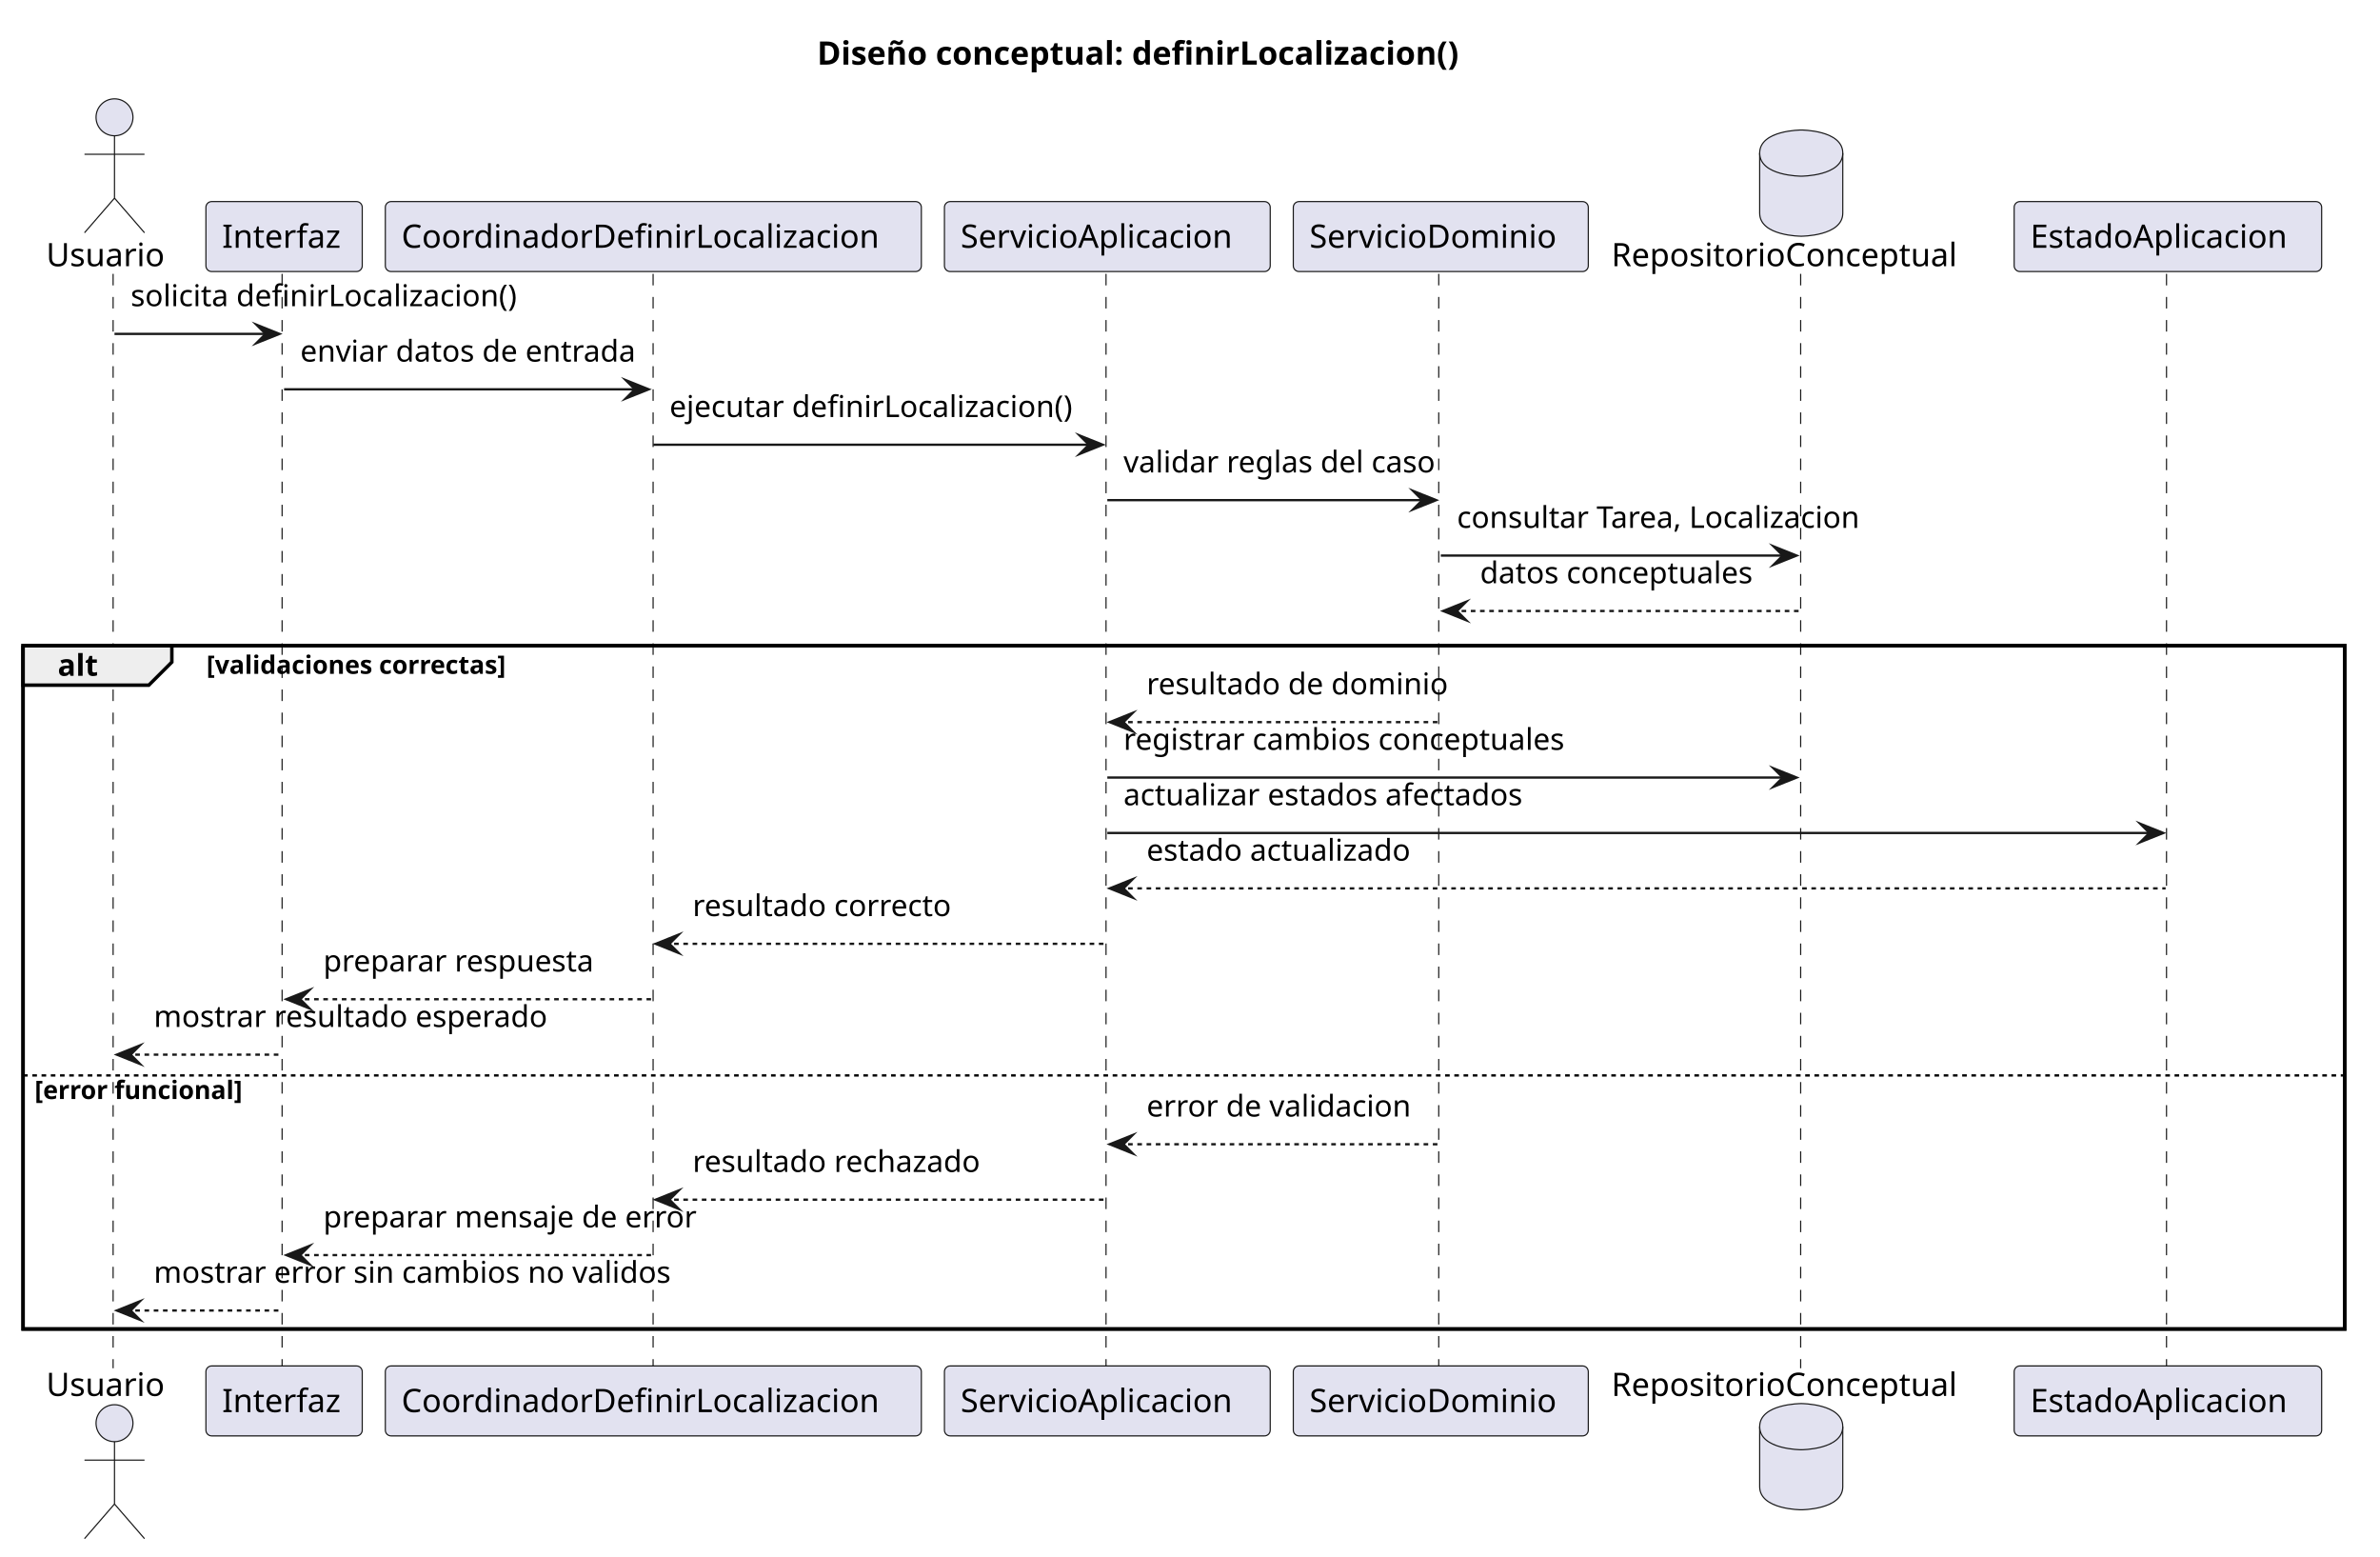
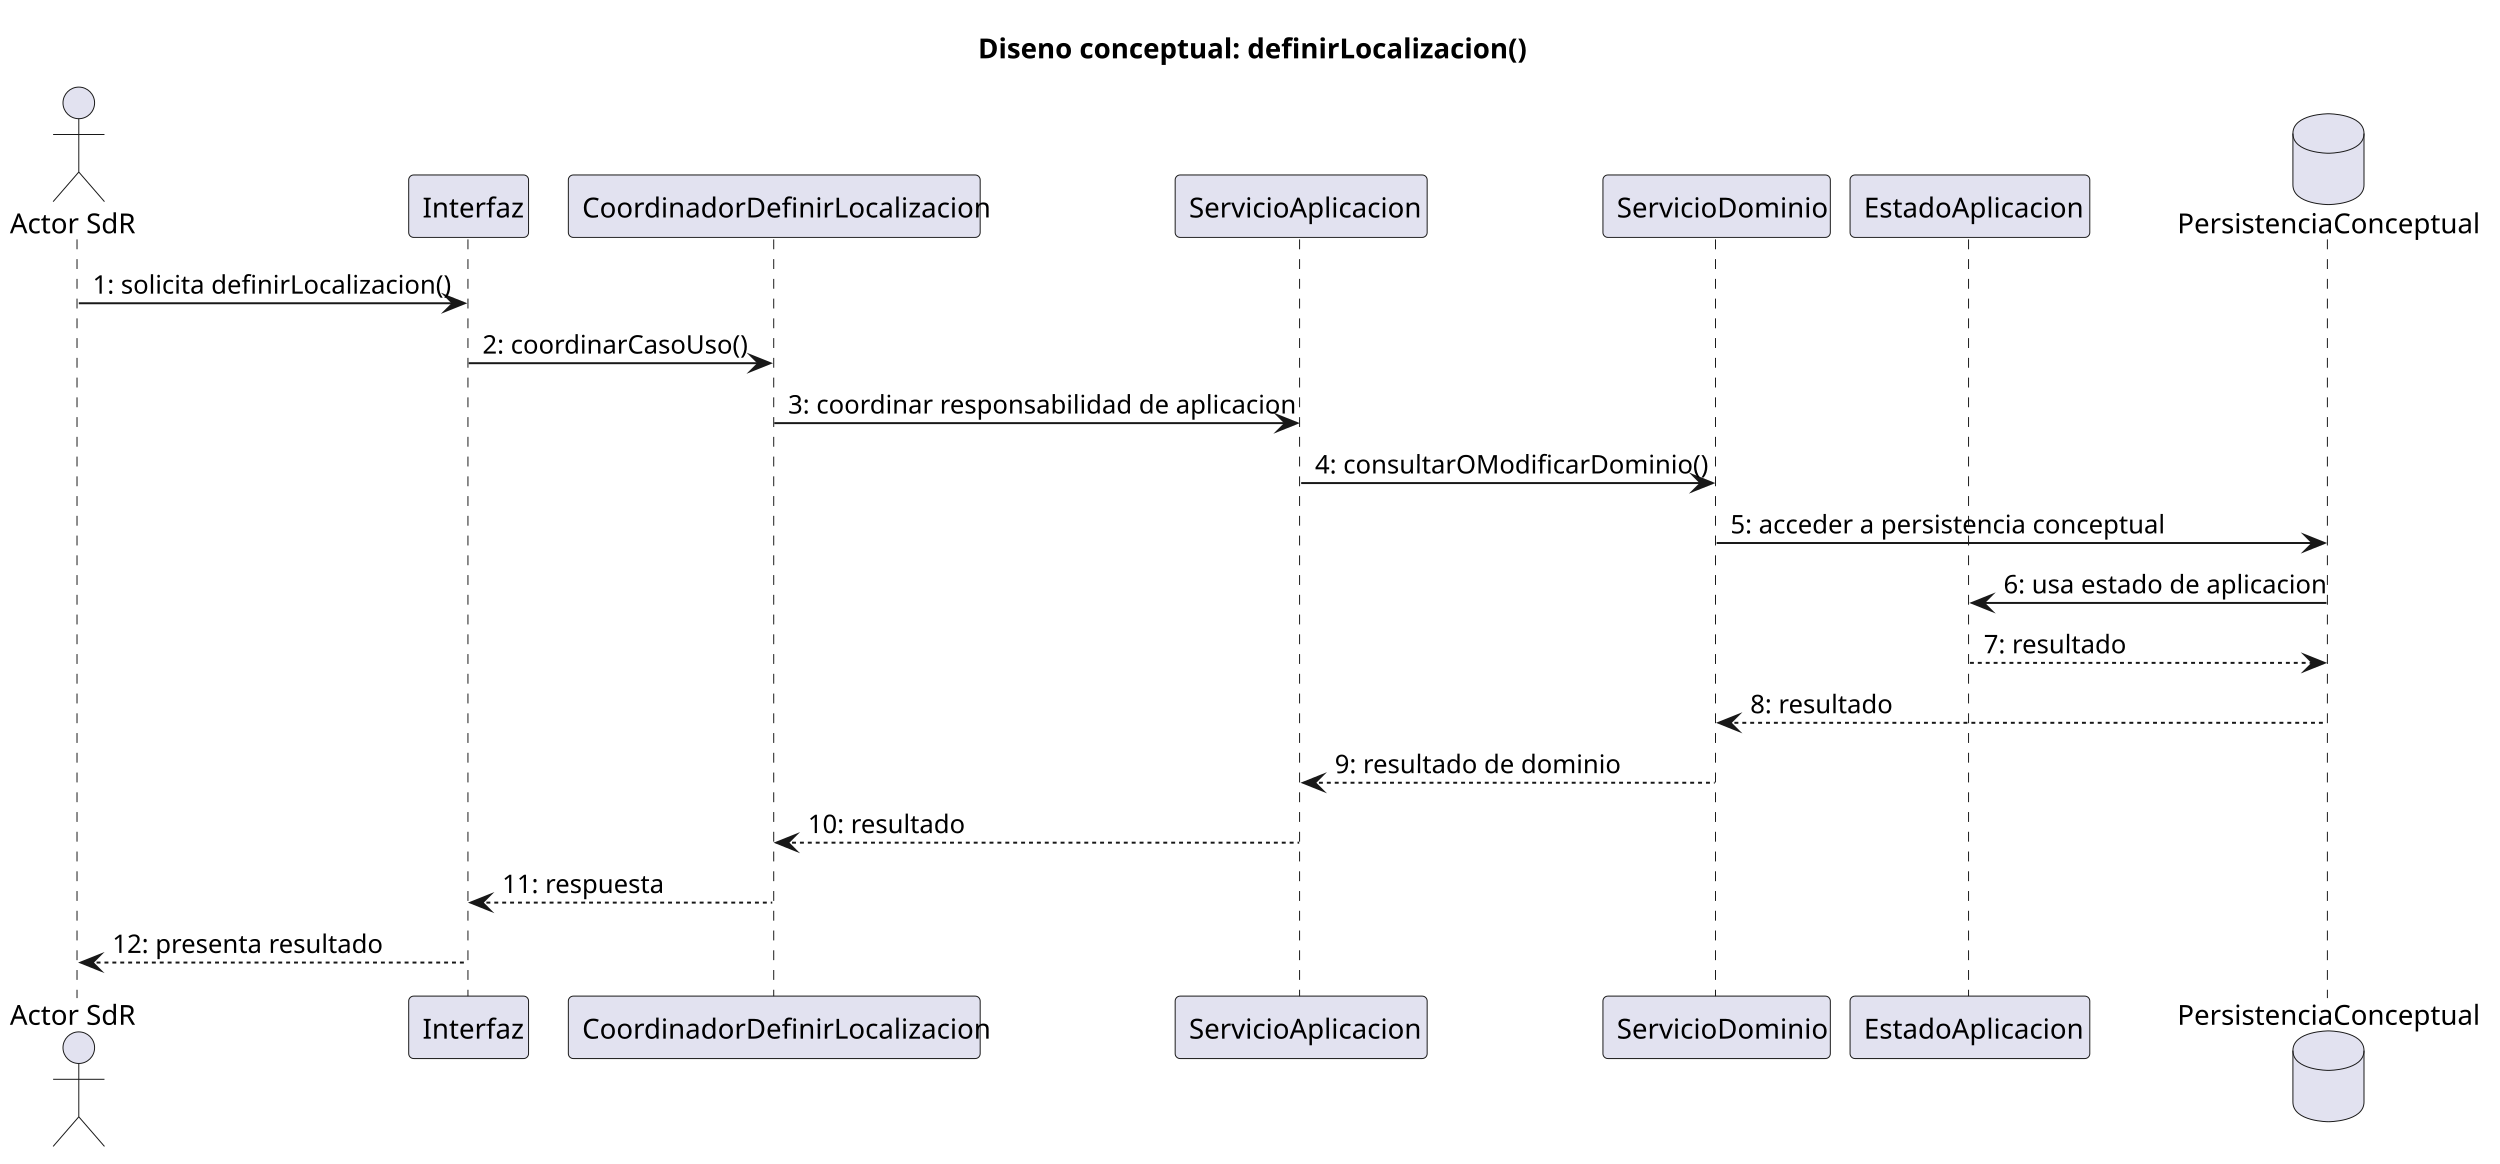
- <svg xmlns="http://www.w3.org/2000/svg" contentStyleType="text/css" data-diagram-type="SEQUENCE" height="674px" preserveAspectRatio="none" style="width:1031px;height:674px;background:#FFFFFF;" version="1.1" viewBox="0 0 1031 674" width="1031px" zoomAndPan="magnify">
+ <svg xmlns="http://www.w3.org/2000/svg" contentStyleType="text/css" data-diagram-type="SEQUENCE" height="589px" preserveAspectRatio="none" style="width:1266px;height:589px;background:#FFFFFF;" version="1.1" viewBox="0 0 1266 589" width="1266px" zoomAndPan="magnify">
  <defs />
  <g>
    <g class="title" data-source-line="1">
-       <text fill="#000000" font-family="sans-serif" font-size="14" font-weight="700" lengthAdjust="spacing" textLength="316.818" x="353.954" y="27.995">Diseño conceptual: definirLocalizacion()</text>
+       <text fill="#000000" font-family="sans-serif" font-size="14" font-weight="700" lengthAdjust="spacing" textLength="269.144" x="495.263" y="29.533">Diseno conceptual: definirLocalizacion()</text>
    </g>
-     <rect fill="none" height="295.938" style="stroke:#000000;stroke-width:1.5;" width="1005.726" x="10" y="279.594" />
-     <g class="participant-lifeline" data-entity-uid="part1" data-qualified-name="Usuario" data-source-line="3" id="part1-lifeline">
+     <g class="participant-lifeline" data-entity-uid="part1" data-qualified-name="Actor" data-source-line="3" id="part1-lifeline">
      <g>
-         <rect fill="#000000" fill-opacity="0" height="473.938" width="8" x="45.602" y="118.594" />
-         <line style="stroke:#181818;stroke-width:0.5;stroke-dasharray:5,5;" x1="49" x2="49" y1="118.594" y2="592.531" />
+         <rect fill="#000000" fill-opacity="0" height="384.219" width="8" x="35.9" y="121.219" />
+         <line style="stroke:#181818;stroke-width:0.5;stroke-dasharray:5,5;" x1="39" x2="39" y1="121.219" y2="505.438" />
      </g>
    </g>
    <g class="participant-lifeline" data-entity-uid="part2" data-qualified-name="Interfaz" data-source-line="4" id="part2-lifeline">
      <g>
-         <rect fill="#000000" fill-opacity="0" height="473.938" width="8" x="119.062" y="118.594" />
-         <line style="stroke:#181818;stroke-width:0.5;stroke-dasharray:5,5;" x1="122.204" x2="122.204" y1="118.594" y2="592.531" />
+         <rect fill="#000000" fill-opacity="0" height="384.219" width="8" x="233.311" y="121.219" />
+         <line style="stroke:#181818;stroke-width:0.5;stroke-dasharray:5,5;" x1="236.967" x2="236.967" y1="121.219" y2="505.438" />
      </g>
    </g>
    <g class="participant-lifeline" data-entity-uid="part3" data-qualified-name="Coordinador" data-source-line="5" id="part3-lifeline">
      <g>
-         <rect fill="#000000" fill-opacity="0" height="473.938" width="8" x="279.022" y="118.594" />
-         <line style="stroke:#181818;stroke-width:0.5;stroke-dasharray:5,5;" x1="282.921" x2="282.921" y1="118.594" y2="592.531" />
+         <rect fill="#000000" fill-opacity="0" height="384.219" width="8" x="388.086" y="121.219" />
+         <line style="stroke:#181818;stroke-width:0.5;stroke-dasharray:5,5;" x1="391.81" x2="391.81" y1="121.219" y2="505.438" />
      </g>
    </g>
    <g class="participant-lifeline" data-entity-uid="part4" data-qualified-name="ServicioAplicacion" data-source-line="6" id="part4-lifeline">
      <g>
-         <rect fill="#000000" fill-opacity="0" height="473.938" width="8" x="475.688" y="118.594" />
-         <line style="stroke:#181818;stroke-width:0.5;stroke-dasharray:5,5;" x1="479.124" x2="479.124" y1="118.594" y2="592.531" />
+         <rect fill="#000000" fill-opacity="0" height="384.219" width="8" x="654.909" y="121.219" />
+         <line style="stroke:#181818;stroke-width:0.5;stroke-dasharray:5,5;" x1="658.106" x2="658.106" y1="121.219" y2="505.438" />
      </g>
    </g>
    <g class="participant-lifeline" data-entity-uid="part5" data-qualified-name="ServicioDominio" data-source-line="7" id="part5-lifeline">
      <g>
-         <rect fill="#000000" fill-opacity="0" height="473.938" width="8" x="620.144" y="118.594" />
-         <line style="stroke:#181818;stroke-width:0.5;stroke-dasharray:5,5;" x1="623.252" x2="623.252" y1="118.594" y2="592.531" />
+         <rect fill="#000000" fill-opacity="0" height="384.219" width="8" x="865.302" y="121.219" />
+         <line style="stroke:#181818;stroke-width:0.5;stroke-dasharray:5,5;" x1="868.73" x2="868.73" y1="121.219" y2="505.438" />
      </g>
    </g>
-     <g class="participant-lifeline" data-entity-uid="part6" data-qualified-name="Repositorio" data-source-line="8" id="part6-lifeline">
+     <g class="participant-lifeline" data-entity-uid="part6" data-qualified-name="EstadoAplicacion" data-source-line="8" id="part6-lifeline">
      <g>
-         <rect fill="#000000" fill-opacity="0" height="473.938" width="8" x="776.278" y="118.594" />
-         <line style="stroke:#181818;stroke-width:0.5;stroke-dasharray:5,5;" x1="780.036" x2="780.036" y1="118.594" y2="592.531" />
+         <rect fill="#000000" fill-opacity="0" height="384.219" width="8" x="993.574" y="121.219" />
+         <line style="stroke:#181818;stroke-width:0.5;stroke-dasharray:5,5;" x1="996.874" x2="996.874" y1="121.219" y2="505.438" />
      </g>
    </g>
-     <g class="participant-lifeline" data-entity-uid="part7" data-qualified-name="EstadoAplicacion" data-source-line="9" id="part7-lifeline">
+     <g class="participant-lifeline" data-entity-uid="part7" data-qualified-name="Persistencia" data-source-line="9" id="part7-lifeline">
      <g>
-         <rect fill="#000000" fill-opacity="0" height="473.938" width="8" x="935.123" y="118.594" />
-         <line style="stroke:#181818;stroke-width:0.5;stroke-dasharray:5,5;" x1="938.52" x2="938.52" y1="118.594" y2="592.531" />
+         <rect fill="#000000" fill-opacity="0" height="384.219" width="8" x="1175.129" y="121.219" />
+         <line style="stroke:#181818;stroke-width:0.5;stroke-dasharray:5,5;" x1="1178.588" x2="1178.588" y1="121.219" y2="505.438" />
      </g>
    </g>
-     <g class="participant participant-head" data-entity-uid="part1" data-qualified-name="Usuario" data-source-line="3" id="part1-head">
-       <text fill="#000000" font-family="sans-serif" font-size="14" lengthAdjust="spacing" textLength="53.204" x="20" y="115.292">Usuario</text>
-       <ellipse cx="49.602" cy="50.797" fill="#E2E2F0" rx="8" ry="8" style="stroke:#181818;stroke-width:0.5;" />
-       <path d="M49.602,58.797 L49.602,85.797 M36.602,66.797 L62.602,66.797 M49.602,85.797 L36.602,100.797 M49.602,85.797 L62.602,100.797" fill="none" style="stroke:#181818;stroke-width:0.5;" />
+     <g class="participant participant-head" data-entity-uid="part1" data-qualified-name="Actor" data-source-line="3" id="part1-head">
+       <text fill="#000000" font-family="sans-serif" font-size="14" lengthAdjust="spacing" textLength="63.8" x="5" y="118.143">Actor SdR</text>
+       <ellipse cx="39.9" cy="52.109" fill="#E2E2F0" rx="8" ry="8" style="stroke:#181818;stroke-width:0.5;" />
+       <path d="M39.9,60.109 L39.9,87.109 M26.9,68.109 L52.9,68.109 M39.9,87.109 L26.9,102.109 M39.9,87.109 L52.9,102.109" fill="none" style="stroke:#181818;stroke-width:0.5;" />
    </g>
-     <g class="participant participant-tail" data-entity-uid="part1" data-qualified-name="Usuario" data-source-line="3" id="part1-tail">
-       <text fill="#000000" font-family="sans-serif" font-size="14" lengthAdjust="spacing" textLength="53.204" x="20" y="604.526">Usuario</text>
-       <ellipse cx="49.602" cy="616.328" fill="#E2E2F0" rx="8" ry="8" style="stroke:#181818;stroke-width:0.5;" />
-       <path d="M49.602,624.328 L49.602,651.328 M36.602,632.328 L62.602,632.328 M49.602,651.328 L36.602,666.328 M49.602,651.328 L62.602,666.328" fill="none" style="stroke:#181818;stroke-width:0.5;" />
+     <g class="participant participant-tail" data-entity-uid="part1" data-qualified-name="Actor" data-source-line="3" id="part1-tail">
+       <text fill="#000000" font-family="sans-serif" font-size="14" lengthAdjust="spacing" textLength="63.8" x="5" y="518.971">Actor SdR</text>
+       <ellipse cx="39.9" cy="530.547" fill="#E2E2F0" rx="8" ry="8" style="stroke:#181818;stroke-width:0.5;" />
+       <path d="M39.9,538.547 L39.9,565.547 M26.9,546.547 L52.9,546.547 M39.9,565.547 L26.9,580.547 M39.9,565.547 L52.9,580.547" fill="none" style="stroke:#181818;stroke-width:0.5;" />
    </g>
    <g class="participant participant-head" data-entity-uid="part2" data-qualified-name="Interfaz" data-source-line="4" id="part2-head">
-       <rect fill="#E2E2F0" height="30.297" rx="2.5" ry="2.5" style="stroke:#181818;stroke-width:0.5;" width="67.717" x="89.204" y="87.297" />
-       <text fill="#000000" font-family="sans-serif" font-size="14" lengthAdjust="spacing" textLength="53.717" x="96.204" y="107.292">Interfaz</text>
+       <rect fill="#E2E2F0" height="31.609" rx="2.5" ry="2.5" style="stroke:#181818;stroke-width:0.5;" width="60.69" x="206.967" y="88.609" />
+       <text fill="#000000" font-family="sans-serif" font-size="14" lengthAdjust="spacing" textLength="46.69" x="213.967" y="110.143">Interfaz</text>
    </g>
    <g class="participant participant-tail" data-entity-uid="part2" data-qualified-name="Interfaz" data-source-line="4" id="part2-tail">
-       <rect fill="#E2E2F0" height="30.297" rx="2.5" ry="2.5" style="stroke:#181818;stroke-width:0.5;" width="67.717" x="89.204" y="591.531" />
-       <text fill="#000000" font-family="sans-serif" font-size="14" lengthAdjust="spacing" textLength="53.717" x="96.204" y="611.526">Interfaz</text>
+       <rect fill="#E2E2F0" height="31.609" rx="2.5" ry="2.5" style="stroke:#181818;stroke-width:0.5;" width="60.69" x="206.967" y="504.438" />
+       <text fill="#000000" font-family="sans-serif" font-size="14" lengthAdjust="spacing" textLength="46.69" x="213.967" y="525.971">Interfaz</text>
    </g>
    <g class="participant participant-head" data-entity-uid="part3" data-qualified-name="Coordinador" data-source-line="5" id="part3-head">
-       <rect fill="#E2E2F0" height="30.297" rx="2.5" ry="2.5" style="stroke:#181818;stroke-width:0.5;" width="232.203" x="166.921" y="87.297" />
-       <text fill="#000000" font-family="sans-serif" font-size="14" lengthAdjust="spacing" textLength="218.203" x="173.921" y="107.292">CoordinadorDefinirLocalizacion</text>
+       <rect fill="#E2E2F0" height="31.609" rx="2.5" ry="2.5" style="stroke:#181818;stroke-width:0.5;" width="208.551" x="287.81" y="88.609" />
+       <text fill="#000000" font-family="sans-serif" font-size="14" lengthAdjust="spacing" textLength="194.551" x="294.81" y="110.143">CoordinadorDefinirLocalizacion</text>
    </g>
    <g class="participant participant-tail" data-entity-uid="part3" data-qualified-name="Coordinador" data-source-line="5" id="part3-tail">
-       <rect fill="#E2E2F0" height="30.297" rx="2.5" ry="2.5" style="stroke:#181818;stroke-width:0.5;" width="232.203" x="166.921" y="591.531" />
-       <text fill="#000000" font-family="sans-serif" font-size="14" lengthAdjust="spacing" textLength="218.203" x="173.921" y="611.526">CoordinadorDefinirLocalizacion</text>
+       <rect fill="#E2E2F0" height="31.609" rx="2.5" ry="2.5" style="stroke:#181818;stroke-width:0.5;" width="208.551" x="287.81" y="504.438" />
+       <text fill="#000000" font-family="sans-serif" font-size="14" lengthAdjust="spacing" textLength="194.551" x="294.81" y="525.971">CoordinadorDefinirLocalizacion</text>
    </g>
    <g class="participant participant-head" data-entity-uid="part4" data-qualified-name="ServicioAplicacion" data-source-line="6" id="part4-head">
-       <rect fill="#E2E2F0" height="30.297" rx="2.5" ry="2.5" style="stroke:#181818;stroke-width:0.5;" width="141.128" x="409.124" y="87.297" />
-       <text fill="#000000" font-family="sans-serif" font-size="14" lengthAdjust="spacing" textLength="127.128" x="416.124" y="107.292">ServicioAplicacion</text>
+       <rect fill="#E2E2F0" height="31.609" rx="2.5" ry="2.5" style="stroke:#181818;stroke-width:0.5;" width="127.606" x="595.106" y="88.609" />
+       <text fill="#000000" font-family="sans-serif" font-size="14" lengthAdjust="spacing" textLength="113.606" x="602.106" y="110.143">ServicioAplicacion</text>
    </g>
    <g class="participant participant-tail" data-entity-uid="part4" data-qualified-name="ServicioAplicacion" data-source-line="6" id="part4-tail">
-       <rect fill="#E2E2F0" height="30.297" rx="2.5" ry="2.5" style="stroke:#181818;stroke-width:0.5;" width="141.128" x="409.124" y="591.531" />
-       <text fill="#000000" font-family="sans-serif" font-size="14" lengthAdjust="spacing" textLength="127.128" x="416.124" y="611.526">ServicioAplicacion</text>
+       <rect fill="#E2E2F0" height="31.609" rx="2.5" ry="2.5" style="stroke:#181818;stroke-width:0.5;" width="127.606" x="595.106" y="504.438" />
+       <text fill="#000000" font-family="sans-serif" font-size="14" lengthAdjust="spacing" textLength="113.606" x="602.106" y="525.971">ServicioAplicacion</text>
    </g>
    <g class="participant participant-head" data-entity-uid="part5" data-qualified-name="ServicioDominio" data-source-line="7" id="part5-head">
-       <rect fill="#E2E2F0" height="30.297" rx="2.5" ry="2.5" style="stroke:#181818;stroke-width:0.5;" width="127.784" x="560.252" y="87.297" />
-       <text fill="#000000" font-family="sans-serif" font-size="14" lengthAdjust="spacing" textLength="113.784" x="567.252" y="107.292">ServicioDominio</text>
+       <rect fill="#E2E2F0" height="31.609" rx="2.5" ry="2.5" style="stroke:#181818;stroke-width:0.5;" width="115.144" x="811.73" y="88.609" />
+       <text fill="#000000" font-family="sans-serif" font-size="14" lengthAdjust="spacing" textLength="101.144" x="818.73" y="110.143">ServicioDominio</text>
    </g>
    <g class="participant participant-tail" data-entity-uid="part5" data-qualified-name="ServicioDominio" data-source-line="7" id="part5-tail">
-       <rect fill="#E2E2F0" height="30.297" rx="2.5" ry="2.5" style="stroke:#181818;stroke-width:0.5;" width="127.784" x="560.252" y="591.531" />
-       <text fill="#000000" font-family="sans-serif" font-size="14" lengthAdjust="spacing" textLength="113.784" x="567.252" y="611.526">ServicioDominio</text>
+       <rect fill="#E2E2F0" height="31.609" rx="2.5" ry="2.5" style="stroke:#181818;stroke-width:0.5;" width="115.144" x="811.73" y="504.438" />
+       <text fill="#000000" font-family="sans-serif" font-size="14" lengthAdjust="spacing" textLength="101.144" x="818.73" y="525.971">ServicioDominio</text>
    </g>
-     <g class="participant participant-head" data-entity-uid="part6" data-qualified-name="Repositorio" data-source-line="8" id="part6-head">
-       <text fill="#000000" font-family="sans-serif" font-size="14" lengthAdjust="spacing" textLength="158.484" x="698.036" y="115.292">RepositorioConceptual</text>
-       <path d="M762.278,66.297 C762.278,56.297 780.278,56.297 780.278,56.297 C780.278,56.297 798.278,56.297 798.278,66.297 L798.278,92.297 C798.278,102.297 780.278,102.297 780.278,102.297 C780.278,102.297 762.278,102.297 762.278,92.297 L762.278,66.297" fill="#E2E2F0" style="stroke:#181818;stroke-width:0.5;" />
-       <path d="M762.278,66.297 C762.278,76.297 780.278,76.297 780.278,76.297 C780.278,76.297 798.278,76.297 798.278,66.297" fill="none" style="stroke:#181818;stroke-width:0.5;" />
+     <g class="participant participant-head" data-entity-uid="part6" data-qualified-name="EstadoAplicacion" data-source-line="8" id="part6-head">
+       <rect fill="#E2E2F0" height="31.609" rx="2.5" ry="2.5" style="stroke:#181818;stroke-width:0.5;" width="121.399" x="936.874" y="88.609" />
+       <text fill="#000000" font-family="sans-serif" font-size="14" lengthAdjust="spacing" textLength="107.399" x="943.874" y="110.143">EstadoAplicacion</text>
    </g>
-     <g class="participant participant-tail" data-entity-uid="part6" data-qualified-name="Repositorio" data-source-line="8" id="part6-tail">
-       <text fill="#000000" font-family="sans-serif" font-size="14" lengthAdjust="spacing" textLength="158.484" x="698.036" y="604.526">RepositorioConceptual</text>
-       <path d="M762.278,617.828 C762.278,607.828 780.278,607.828 780.278,607.828 C780.278,607.828 798.278,607.828 798.278,617.828 L798.278,643.828 C798.278,653.828 780.278,653.828 780.278,653.828 C780.278,653.828 762.278,653.828 762.278,643.828 L762.278,617.828" fill="#E2E2F0" style="stroke:#181818;stroke-width:0.5;" />
-       <path d="M762.278,617.828 C762.278,627.828 780.278,627.828 780.278,627.828 C780.278,627.828 798.278,627.828 798.278,617.828" fill="none" style="stroke:#181818;stroke-width:0.5;" />
+     <g class="participant participant-tail" data-entity-uid="part6" data-qualified-name="EstadoAplicacion" data-source-line="8" id="part6-tail">
+       <rect fill="#E2E2F0" height="31.609" rx="2.5" ry="2.5" style="stroke:#181818;stroke-width:0.5;" width="121.399" x="936.874" y="504.438" />
+       <text fill="#000000" font-family="sans-serif" font-size="14" lengthAdjust="spacing" textLength="107.399" x="943.874" y="525.971">EstadoAplicacion</text>
    </g>
-     <g class="participant participant-head" data-entity-uid="part7" data-qualified-name="EstadoAplicacion" data-source-line="9" id="part7-head">
-       <rect fill="#E2E2F0" height="30.297" rx="2.5" ry="2.5" style="stroke:#181818;stroke-width:0.5;" width="133.205" x="872.52" y="87.297" />
-       <text fill="#000000" font-family="sans-serif" font-size="14" lengthAdjust="spacing" textLength="119.205" x="879.52" y="107.292">EstadoAplicacion</text>
+     <g class="participant participant-head" data-entity-uid="part7" data-qualified-name="Persistencia" data-source-line="9" id="part7-head">
+       <text fill="#000000" font-family="sans-serif" font-size="14" lengthAdjust="spacing" textLength="147.082" x="1102.588" y="118.143">PersistenciaConceptual</text>
+       <path d="M1161.129,67.609 C1161.129,57.609 1179.129,57.609 1179.129,57.609 C1179.129,57.609 1197.129,57.609 1197.129,67.609 L1197.129,93.609 C1197.129,103.609 1179.129,103.609 1179.129,103.609 C1179.129,103.609 1161.129,103.609 1161.129,93.609 L1161.129,67.609" fill="#E2E2F0" style="stroke:#181818;stroke-width:0.5;" />
+       <path d="M1161.129,67.609 C1161.129,77.609 1179.129,77.609 1179.129,77.609 C1179.129,77.609 1197.129,77.609 1197.129,67.609" fill="none" style="stroke:#181818;stroke-width:0.5;" />
    </g>
-     <g class="participant participant-tail" data-entity-uid="part7" data-qualified-name="EstadoAplicacion" data-source-line="9" id="part7-tail">
-       <rect fill="#E2E2F0" height="30.297" rx="2.5" ry="2.5" style="stroke:#181818;stroke-width:0.5;" width="133.205" x="872.52" y="591.531" />
-       <text fill="#000000" font-family="sans-serif" font-size="14" lengthAdjust="spacing" textLength="119.205" x="879.52" y="611.526">EstadoAplicacion</text>
+     <g class="participant participant-tail" data-entity-uid="part7" data-qualified-name="Persistencia" data-source-line="9" id="part7-tail">
+       <text fill="#000000" font-family="sans-serif" font-size="14" lengthAdjust="spacing" textLength="147.082" x="1102.588" y="518.971">PersistenciaConceptual</text>
+       <path d="M1161.129,532.047 C1161.129,522.047 1179.129,522.047 1179.129,522.047 C1179.129,522.047 1197.129,522.047 1197.129,532.047 L1197.129,558.047 C1197.129,568.047 1179.129,568.047 1179.129,568.047 C1179.129,568.047 1161.129,568.047 1161.129,558.047 L1161.129,532.047" fill="#E2E2F0" style="stroke:#181818;stroke-width:0.5;" />
+       <path d="M1161.129,532.047 C1161.129,542.047 1179.129,542.047 1179.129,542.047 C1179.129,542.047 1197.129,542.047 1197.129,532.047" fill="none" style="stroke:#181818;stroke-width:0.5;" />
    </g>
    <g class="message" data-entity-1="part1" data-entity-2="part2" data-source-line="11" id="msg1">
-       <polygon fill="#181818" points="111.062,140.594,121.062,144.594,111.062,148.594,115.062,144.594" style="stroke:#181818;stroke-width:1;stroke-linejoin:miter;stroke-miterlimit:10;" />
-       <line style="stroke:#181818;stroke-width:1;" x1="49.602" x2="117.062" y1="144.594" y2="144.594" />
-       <text fill="#000000" font-family="sans-serif" font-size="13" lengthAdjust="spacing" textLength="0" x="56.602" y="132.594">solicita definirLocalizacion()</text>
+       <polygon fill="#181818" points="225.311,149.57,235.311,153.57,225.311,157.57,229.311,153.57" style="stroke:#181818;stroke-width:1;stroke-linejoin:miter;stroke-miterlimit:10;" />
+       <line style="stroke:#181818;stroke-width:1;" x1="39.9" x2="231.311" y1="153.57" y2="153.57" />
+       <text fill="#000000" font-family="sans-serif" font-size="13" lengthAdjust="spacing" textLength="173.412" x="46.9" y="148.714">1: solicita definirLocalizacion()</text>
    </g>
    <g class="message" data-entity-1="part2" data-entity-2="part3" data-source-line="12" id="msg2">
-       <polygon fill="#181818" points="271.022,164.594,281.022,168.594,271.022,172.594,275.022,168.594" style="stroke:#181818;stroke-width:1;stroke-linejoin:miter;stroke-miterlimit:10;" />
-       <line style="stroke:#181818;stroke-width:1;" x1="123.062" x2="277.022" y1="168.594" y2="168.594" />
-       <text fill="#000000" font-family="sans-serif" font-size="13" lengthAdjust="spacing" textLength="0" x="130.062" y="156.594">enviar datos de entrada</text>
+       <polygon fill="#181818" points="380.086,179.922,390.086,183.922,380.086,187.922,384.086,183.922" style="stroke:#181818;stroke-width:1;stroke-linejoin:miter;stroke-miterlimit:10;" />
+       <line style="stroke:#181818;stroke-width:1;" x1="237.311" x2="386.086" y1="183.922" y2="183.922" />
+       <text fill="#000000" font-family="sans-serif" font-size="13" lengthAdjust="spacing" textLength="130.774" x="244.311" y="179.065">2: coordinarCasoUso()</text>
    </g>
    <g class="message" data-entity-1="part3" data-entity-2="part4" data-source-line="13" id="msg3">
-       <polygon fill="#181818" points="467.688,188.594,477.688,192.594,467.688,196.594,471.688,192.594" style="stroke:#181818;stroke-width:1;stroke-linejoin:miter;stroke-miterlimit:10;" />
-       <line style="stroke:#181818;stroke-width:1;" x1="283.022" x2="473.688" y1="192.594" y2="192.594" />
-       <text fill="#000000" font-family="sans-serif" font-size="13" lengthAdjust="spacing" textLength="0" x="290.022" y="180.594">ejecutar definirLocalizacion()</text>
+       <polygon fill="#181818" points="646.909,210.273,656.909,214.273,646.909,218.273,650.909,214.273" style="stroke:#181818;stroke-width:1;stroke-linejoin:miter;stroke-miterlimit:10;" />
+       <line style="stroke:#181818;stroke-width:1;" x1="392.086" x2="652.909" y1="214.273" y2="214.273" />
+       <text fill="#000000" font-family="sans-serif" font-size="13" lengthAdjust="spacing" textLength="242.823" x="399.086" y="209.417">3: coordinar responsabilidad de aplicacion</text>
    </g>
    <g class="message" data-entity-1="part4" data-entity-2="part5" data-source-line="14" id="msg4">
-       <polygon fill="#181818" points="612.144,212.594,622.144,216.594,612.144,220.594,616.144,216.594" style="stroke:#181818;stroke-width:1;stroke-linejoin:miter;stroke-miterlimit:10;" />
-       <line style="stroke:#181818;stroke-width:1;" x1="479.688" x2="618.144" y1="216.594" y2="216.594" />
-       <text fill="#000000" font-family="sans-serif" font-size="13" lengthAdjust="spacing" textLength="0" x="486.688" y="204.594">validar reglas del caso</text>
+       <polygon fill="#181818" points="857.302,240.625,867.302,244.625,857.302,248.625,861.302,244.625" style="stroke:#181818;stroke-width:1;stroke-linejoin:miter;stroke-miterlimit:10;" />
+       <line style="stroke:#181818;stroke-width:1;" x1="658.909" x2="863.302" y1="244.625" y2="244.625" />
+       <text fill="#000000" font-family="sans-serif" font-size="13" lengthAdjust="spacing" textLength="186.393" x="665.909" y="239.769">4: consultarOModificarDominio()</text>
    </g>
-     <g class="message" data-entity-1="part5" data-entity-2="part6" data-source-line="15" id="msg5">
-       <polygon fill="#181818" points="768.278,236.594,778.278,240.594,768.278,244.594,772.278,240.594" style="stroke:#181818;stroke-width:1;stroke-linejoin:miter;stroke-miterlimit:10;" />
-       <line style="stroke:#181818;stroke-width:1;" x1="624.144" x2="774.278" y1="240.594" y2="240.594" />
-       <text fill="#000000" font-family="sans-serif" font-size="13" lengthAdjust="spacing" textLength="0" x="631.144" y="228.594">consultar Tarea, Localizacion</text>
+     <g class="message" data-entity-1="part5" data-entity-2="part7" data-source-line="15" id="msg5">
+       <polygon fill="#181818" points="1167.129,270.977,1177.129,274.977,1167.129,278.977,1171.129,274.977" style="stroke:#181818;stroke-width:1;stroke-linejoin:miter;stroke-miterlimit:10;" />
+       <line style="stroke:#181818;stroke-width:1;" x1="869.302" x2="1173.129" y1="274.977" y2="274.977" />
+       <text fill="#000000" font-family="sans-serif" font-size="13" lengthAdjust="spacing" textLength="211.015" x="876.302" y="270.12">5: acceder a persistencia conceptual</text>
    </g>
-     <g class="message" data-entity-1="part6" data-entity-2="part5" data-source-line="16" id="msg6">
-       <polygon fill="#181818" points="635.144,260.594,625.144,264.594,635.144,268.594,631.144,264.594" style="stroke:#181818;stroke-width:1;stroke-linejoin:miter;stroke-miterlimit:10;" />
-       <line style="stroke:#181818;stroke-width:1;stroke-dasharray:2,2;" x1="629.144" x2="779.278" y1="264.594" y2="264.594" />
-       <text fill="#000000" font-family="sans-serif" font-size="13" lengthAdjust="spacing" textLength="0" x="641.144" y="252.594">datos conceptuales</text>
+     <g class="message" data-entity-1="part7" data-entity-2="part6" data-source-line="16" id="msg6">
+       <polygon fill="#181818" points="1008.574,301.328,998.574,305.328,1008.574,309.328,1004.574,305.328" style="stroke:#181818;stroke-width:1;stroke-linejoin:miter;stroke-miterlimit:10;" />
+       <line style="stroke:#181818;stroke-width:1;" x1="1002.574" x2="1178.129" y1="305.328" y2="305.328" />
+       <text fill="#000000" font-family="sans-serif" font-size="13" lengthAdjust="spacing" textLength="157.555" x="1014.574" y="300.472">6: usa estado de aplicacion</text>
    </g>
-     <path d="M10,279.594 L74.443,279.594 L74.443,286.727 L64.443,296.727 L10,296.727 L10,279.594" fill="#EEEEEE" style="stroke:#000000;stroke-width:1.5;" />
-     <rect fill="none" height="295.938" style="stroke:#000000;stroke-width:1.5;" width="1005.726" x="10" y="279.594" />
-     <text fill="#000000" font-family="sans-serif" font-size="13" font-weight="700" lengthAdjust="spacing" textLength="19.443" x="25" y="292.661">alt</text>
-     <text fill="#000000" font-family="sans-serif" font-size="11" font-weight="700" lengthAdjust="spacing" textLength="149.139" x="89.443" y="291.804">[validaciones correctas]</text>
-     <g class="message" data-entity-1="part5" data-entity-2="part4" data-source-line="19" id="msg7">
-       <polygon fill="#181818" points="490.688,308.727,480.688,312.727,490.688,316.727,486.688,312.727" style="stroke:#181818;stroke-width:1;stroke-linejoin:miter;stroke-miterlimit:10;" />
-       <line style="stroke:#181818;stroke-width:1;stroke-dasharray:2,2;" x1="484.688" x2="623.144" y1="312.727" y2="312.727" />
-       <text fill="#000000" font-family="sans-serif" font-size="13" lengthAdjust="spacing" textLength="0" x="496.688" y="300.727">resultado de dominio</text>
+     <g class="message" data-entity-1="part6" data-entity-2="part7" data-source-line="17" id="msg7">
+       <polygon fill="#181818" points="1167.129,331.68,1177.129,335.68,1167.129,339.68,1171.129,335.68" style="stroke:#181818;stroke-width:1;stroke-linejoin:miter;stroke-miterlimit:10;" />
+       <line style="stroke:#181818;stroke-width:1;stroke-dasharray:2,2;" x1="997.574" x2="1173.129" y1="335.68" y2="335.68" />
+       <text fill="#000000" font-family="sans-serif" font-size="13" lengthAdjust="spacing" textLength="67.933" x="1004.574" y="330.823">7: resultado</text>
    </g>
-     <g class="message" data-entity-1="part4" data-entity-2="part6" data-source-line="20" id="msg8">
-       <polygon fill="#181818" points="768.278,332.727,778.278,336.727,768.278,340.727,772.278,336.727" style="stroke:#181818;stroke-width:1;stroke-linejoin:miter;stroke-miterlimit:10;" />
-       <line style="stroke:#181818;stroke-width:1;" x1="479.688" x2="774.278" y1="336.727" y2="336.727" />
-       <text fill="#000000" font-family="sans-serif" font-size="13" lengthAdjust="spacing" textLength="0" x="486.688" y="324.727">registrar cambios conceptuales</text>
+     <g class="message" data-entity-1="part7" data-entity-2="part5" data-source-line="18" id="msg8">
+       <polygon fill="#181818" points="880.302,362.031,870.302,366.031,880.302,370.031,876.302,366.031" style="stroke:#181818;stroke-width:1;stroke-linejoin:miter;stroke-miterlimit:10;" />
+       <line style="stroke:#181818;stroke-width:1;stroke-dasharray:2,2;" x1="874.302" x2="1178.129" y1="366.031" y2="366.031" />
+       <text fill="#000000" font-family="sans-serif" font-size="13" lengthAdjust="spacing" textLength="67.933" x="886.302" y="361.175">8: resultado</text>
    </g>
-     <g class="message" data-entity-1="part4" data-entity-2="part7" data-source-line="21" id="msg9">
-       <polygon fill="#181818" points="927.123,356.727,937.123,360.727,927.123,364.727,931.123,360.727" style="stroke:#181818;stroke-width:1;stroke-linejoin:miter;stroke-miterlimit:10;" />
-       <line style="stroke:#181818;stroke-width:1;" x1="479.688" x2="933.123" y1="360.727" y2="360.727" />
-       <text fill="#000000" font-family="sans-serif" font-size="13" lengthAdjust="spacing" textLength="0" x="486.688" y="348.727">actualizar estados afectados</text>
+     <g class="message" data-entity-1="part5" data-entity-2="part4" data-source-line="19" id="msg9">
+       <polygon fill="#181818" points="669.909,392.383,659.909,396.383,669.909,400.383,665.909,396.383" style="stroke:#181818;stroke-width:1;stroke-linejoin:miter;stroke-miterlimit:10;" />
+       <line style="stroke:#181818;stroke-width:1;stroke-dasharray:2,2;" x1="663.909" x2="868.302" y1="396.383" y2="396.383" />
+       <text fill="#000000" font-family="sans-serif" font-size="13" lengthAdjust="spacing" textLength="135.142" x="675.909" y="391.526">9: resultado de dominio</text>
    </g>
-     <g class="message" data-entity-1="part7" data-entity-2="part4" data-source-line="22" id="msg10">
-       <polygon fill="#181818" points="490.688,380.727,480.688,384.727,490.688,388.727,486.688,384.727" style="stroke:#181818;stroke-width:1;stroke-linejoin:miter;stroke-miterlimit:10;" />
-       <line style="stroke:#181818;stroke-width:1;stroke-dasharray:2,2;" x1="484.688" x2="938.123" y1="384.727" y2="384.727" />
-       <text fill="#000000" font-family="sans-serif" font-size="13" lengthAdjust="spacing" textLength="0" x="496.688" y="372.727">estado actualizado</text>
+     <g class="message" data-entity-1="part4" data-entity-2="part3" data-source-line="20" id="msg10">
+       <polygon fill="#181818" points="403.086,422.734,393.086,426.734,403.086,430.734,399.086,426.734" style="stroke:#181818;stroke-width:1;stroke-linejoin:miter;stroke-miterlimit:10;" />
+       <line style="stroke:#181818;stroke-width:1;stroke-dasharray:2,2;" x1="397.086" x2="657.909" y1="426.734" y2="426.734" />
+       <text fill="#000000" font-family="sans-serif" font-size="13" lengthAdjust="spacing" textLength="75.163" x="409.086" y="421.878">10: resultado</text>
    </g>
-     <g class="message" data-entity-1="part4" data-entity-2="part3" data-source-line="23" id="msg11">
-       <polygon fill="#181818" points="294.022,404.727,284.022,408.727,294.022,412.727,290.022,408.727" style="stroke:#181818;stroke-width:1;stroke-linejoin:miter;stroke-miterlimit:10;" />
-       <line style="stroke:#181818;stroke-width:1;stroke-dasharray:2,2;" x1="288.022" x2="478.688" y1="408.727" y2="408.727" />
-       <text fill="#000000" font-family="sans-serif" font-size="13" lengthAdjust="spacing" textLength="0" x="300.022" y="396.727">resultado correcto</text>
+     <g class="message" data-entity-1="part3" data-entity-2="part2" data-source-line="21" id="msg11">
+       <polygon fill="#181818" points="248.311,453.086,238.311,457.086,248.311,461.086,244.311,457.086" style="stroke:#181818;stroke-width:1;stroke-linejoin:miter;stroke-miterlimit:10;" />
+       <line style="stroke:#181818;stroke-width:1;stroke-dasharray:2,2;" x1="242.311" x2="391.086" y1="457.086" y2="457.086" />
+       <text fill="#000000" font-family="sans-serif" font-size="13" lengthAdjust="spacing" textLength="78.774" x="254.311" y="452.229">11: respuesta</text>
    </g>
-     <g class="message" data-entity-1="part3" data-entity-2="part2" data-source-line="24" id="msg12">
-       <polygon fill="#181818" points="134.062,428.727,124.062,432.727,134.062,436.727,130.062,432.727" style="stroke:#181818;stroke-width:1;stroke-linejoin:miter;stroke-miterlimit:10;" />
-       <line style="stroke:#181818;stroke-width:1;stroke-dasharray:2,2;" x1="128.062" x2="282.022" y1="432.727" y2="432.727" />
-       <text fill="#000000" font-family="sans-serif" font-size="13" lengthAdjust="spacing" textLength="0" x="140.062" y="420.727">preparar respuesta</text>
-     </g>
-     <g class="message" data-entity-1="part2" data-entity-2="part1" data-source-line="25" id="msg13">
-       <polygon fill="#181818" points="60.602,452.727,50.602,456.727,60.602,460.727,56.602,456.727" style="stroke:#181818;stroke-width:1;stroke-linejoin:miter;stroke-miterlimit:10;" />
-       <line style="stroke:#181818;stroke-width:1;stroke-dasharray:2,2;" x1="54.602" x2="122.062" y1="456.727" y2="456.727" />
-       <text fill="#000000" font-family="sans-serif" font-size="13" lengthAdjust="spacing" textLength="0" x="66.602" y="444.727">mostrar resultado esperado</text>
-     </g>
-     <line style="stroke:#000000;stroke-width:1;stroke-dasharray:2,2;" x1="10" x2="1015.726" y1="465.727" y2="465.727" />
-     <text fill="#000000" font-family="sans-serif" font-size="11" font-weight="700" lengthAdjust="spacing" textLength="102.497" x="15" y="475.937">[error funcional]</text>
-     <g class="message" data-entity-1="part5" data-entity-2="part4" data-source-line="27" id="msg14">
-       <polygon fill="#181818" points="490.688,491.531,480.688,495.531,490.688,499.531,486.688,495.531" style="stroke:#181818;stroke-width:1;stroke-linejoin:miter;stroke-miterlimit:10;" />
-       <line style="stroke:#181818;stroke-width:1;stroke-dasharray:2,2;" x1="484.688" x2="623.144" y1="495.531" y2="495.531" />
-       <text fill="#000000" font-family="sans-serif" font-size="13" lengthAdjust="spacing" textLength="0" x="496.688" y="483.531">error de validacion</text>
-     </g>
-     <g class="message" data-entity-1="part4" data-entity-2="part3" data-source-line="28" id="msg15">
-       <polygon fill="#181818" points="294.022,515.531,284.022,519.531,294.022,523.531,290.022,519.531" style="stroke:#181818;stroke-width:1;stroke-linejoin:miter;stroke-miterlimit:10;" />
-       <line style="stroke:#181818;stroke-width:1;stroke-dasharray:2,2;" x1="288.022" x2="478.688" y1="519.531" y2="519.531" />
-       <text fill="#000000" font-family="sans-serif" font-size="13" lengthAdjust="spacing" textLength="0" x="300.022" y="507.531">resultado rechazado</text>
-     </g>
-     <g class="message" data-entity-1="part3" data-entity-2="part2" data-source-line="29" id="msg16">
-       <polygon fill="#181818" points="134.062,539.531,124.062,543.531,134.062,547.531,130.062,543.531" style="stroke:#181818;stroke-width:1;stroke-linejoin:miter;stroke-miterlimit:10;" />
-       <line style="stroke:#181818;stroke-width:1;stroke-dasharray:2,2;" x1="128.062" x2="282.022" y1="543.531" y2="543.531" />
-       <text fill="#000000" font-family="sans-serif" font-size="13" lengthAdjust="spacing" textLength="0" x="140.062" y="531.531">preparar mensaje de error</text>
-     </g>
-     <g class="message" data-entity-1="part2" data-entity-2="part1" data-source-line="30" id="msg17">
-       <polygon fill="#181818" points="60.602,563.531,50.602,567.531,60.602,571.531,56.602,567.531" style="stroke:#181818;stroke-width:1;stroke-linejoin:miter;stroke-miterlimit:10;" />
-       <line style="stroke:#181818;stroke-width:1;stroke-dasharray:2,2;" x1="54.602" x2="122.062" y1="567.531" y2="567.531" />
-       <text fill="#000000" font-family="sans-serif" font-size="13" lengthAdjust="spacing" textLength="0" x="66.602" y="555.531">mostrar error sin cambios no validos</text>
+     <g class="message" data-entity-1="part2" data-entity-2="part1" data-source-line="22" id="msg12">
+       <polygon fill="#181818" points="50.9,483.438,40.9,487.438,50.9,491.438,46.9,487.438" style="stroke:#181818;stroke-width:1;stroke-linejoin:miter;stroke-miterlimit:10;" />
+       <line style="stroke:#181818;stroke-width:1;stroke-dasharray:2,2;" x1="44.9" x2="236.311" y1="487.438" y2="487.438" />
+       <text fill="#000000" font-family="sans-serif" font-size="13" lengthAdjust="spacing" textLength="129.365" x="56.9" y="482.581">12: presenta resultado</text>
    </g>
  </g>
</svg>
